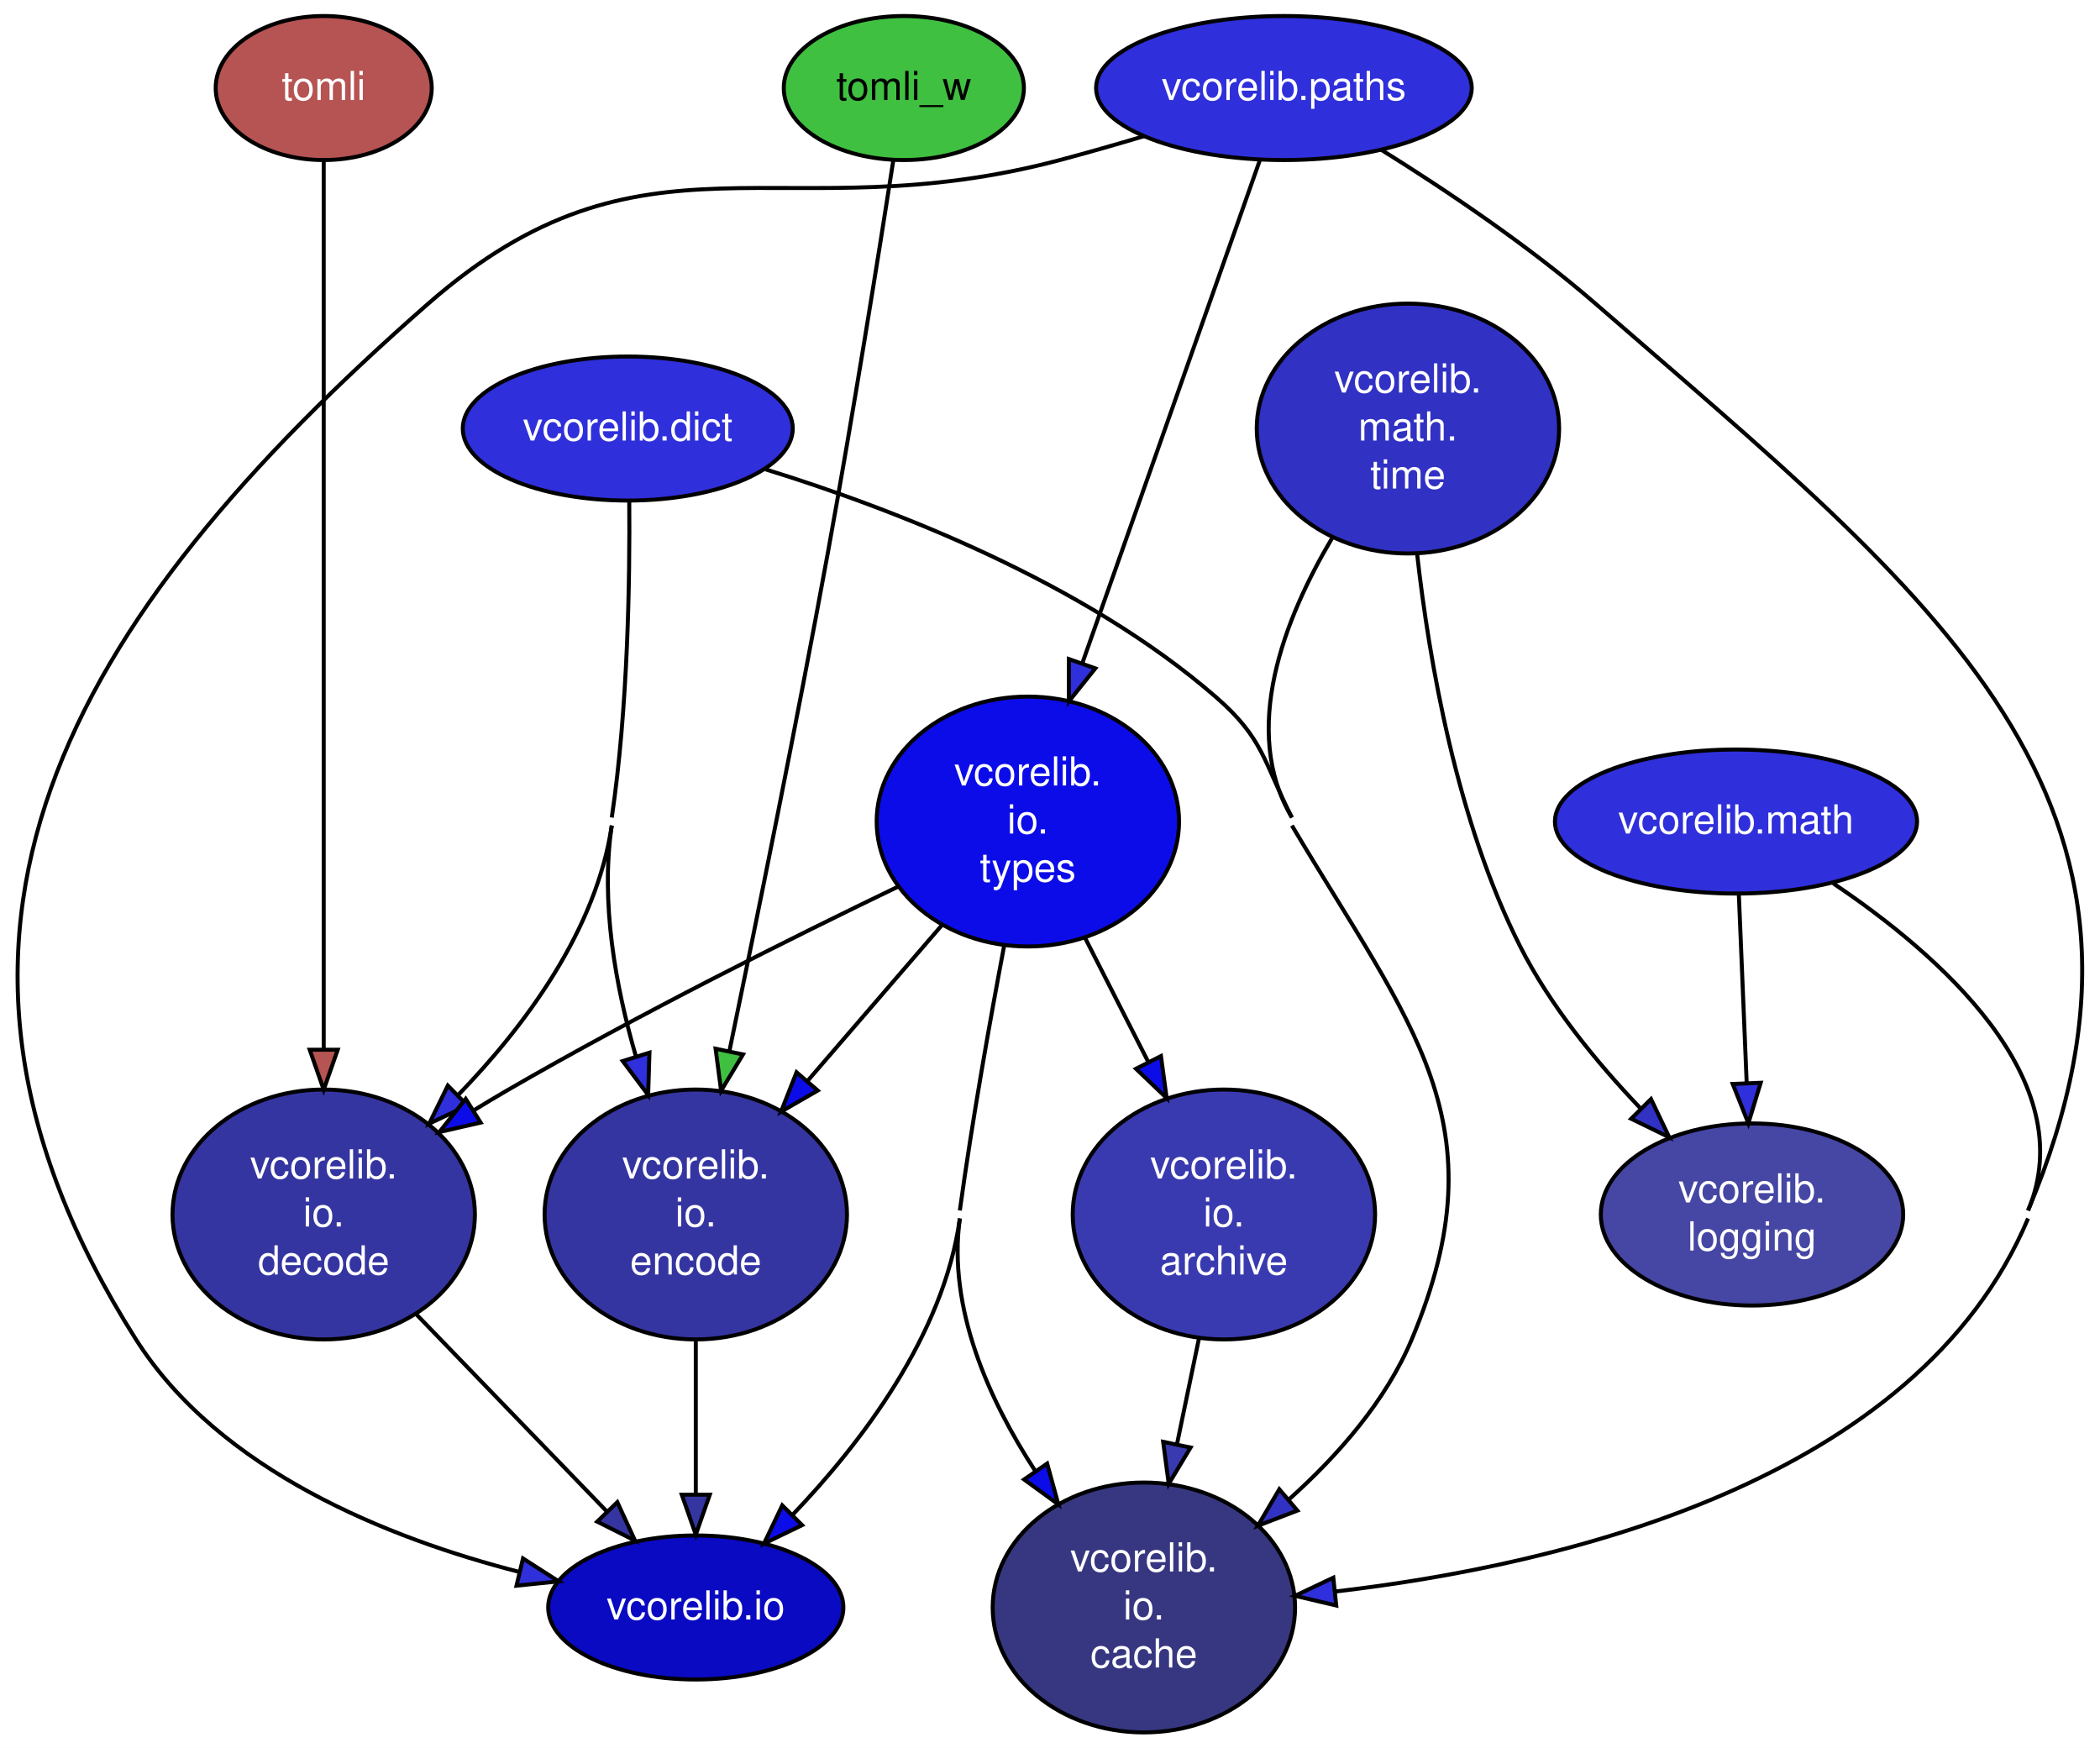
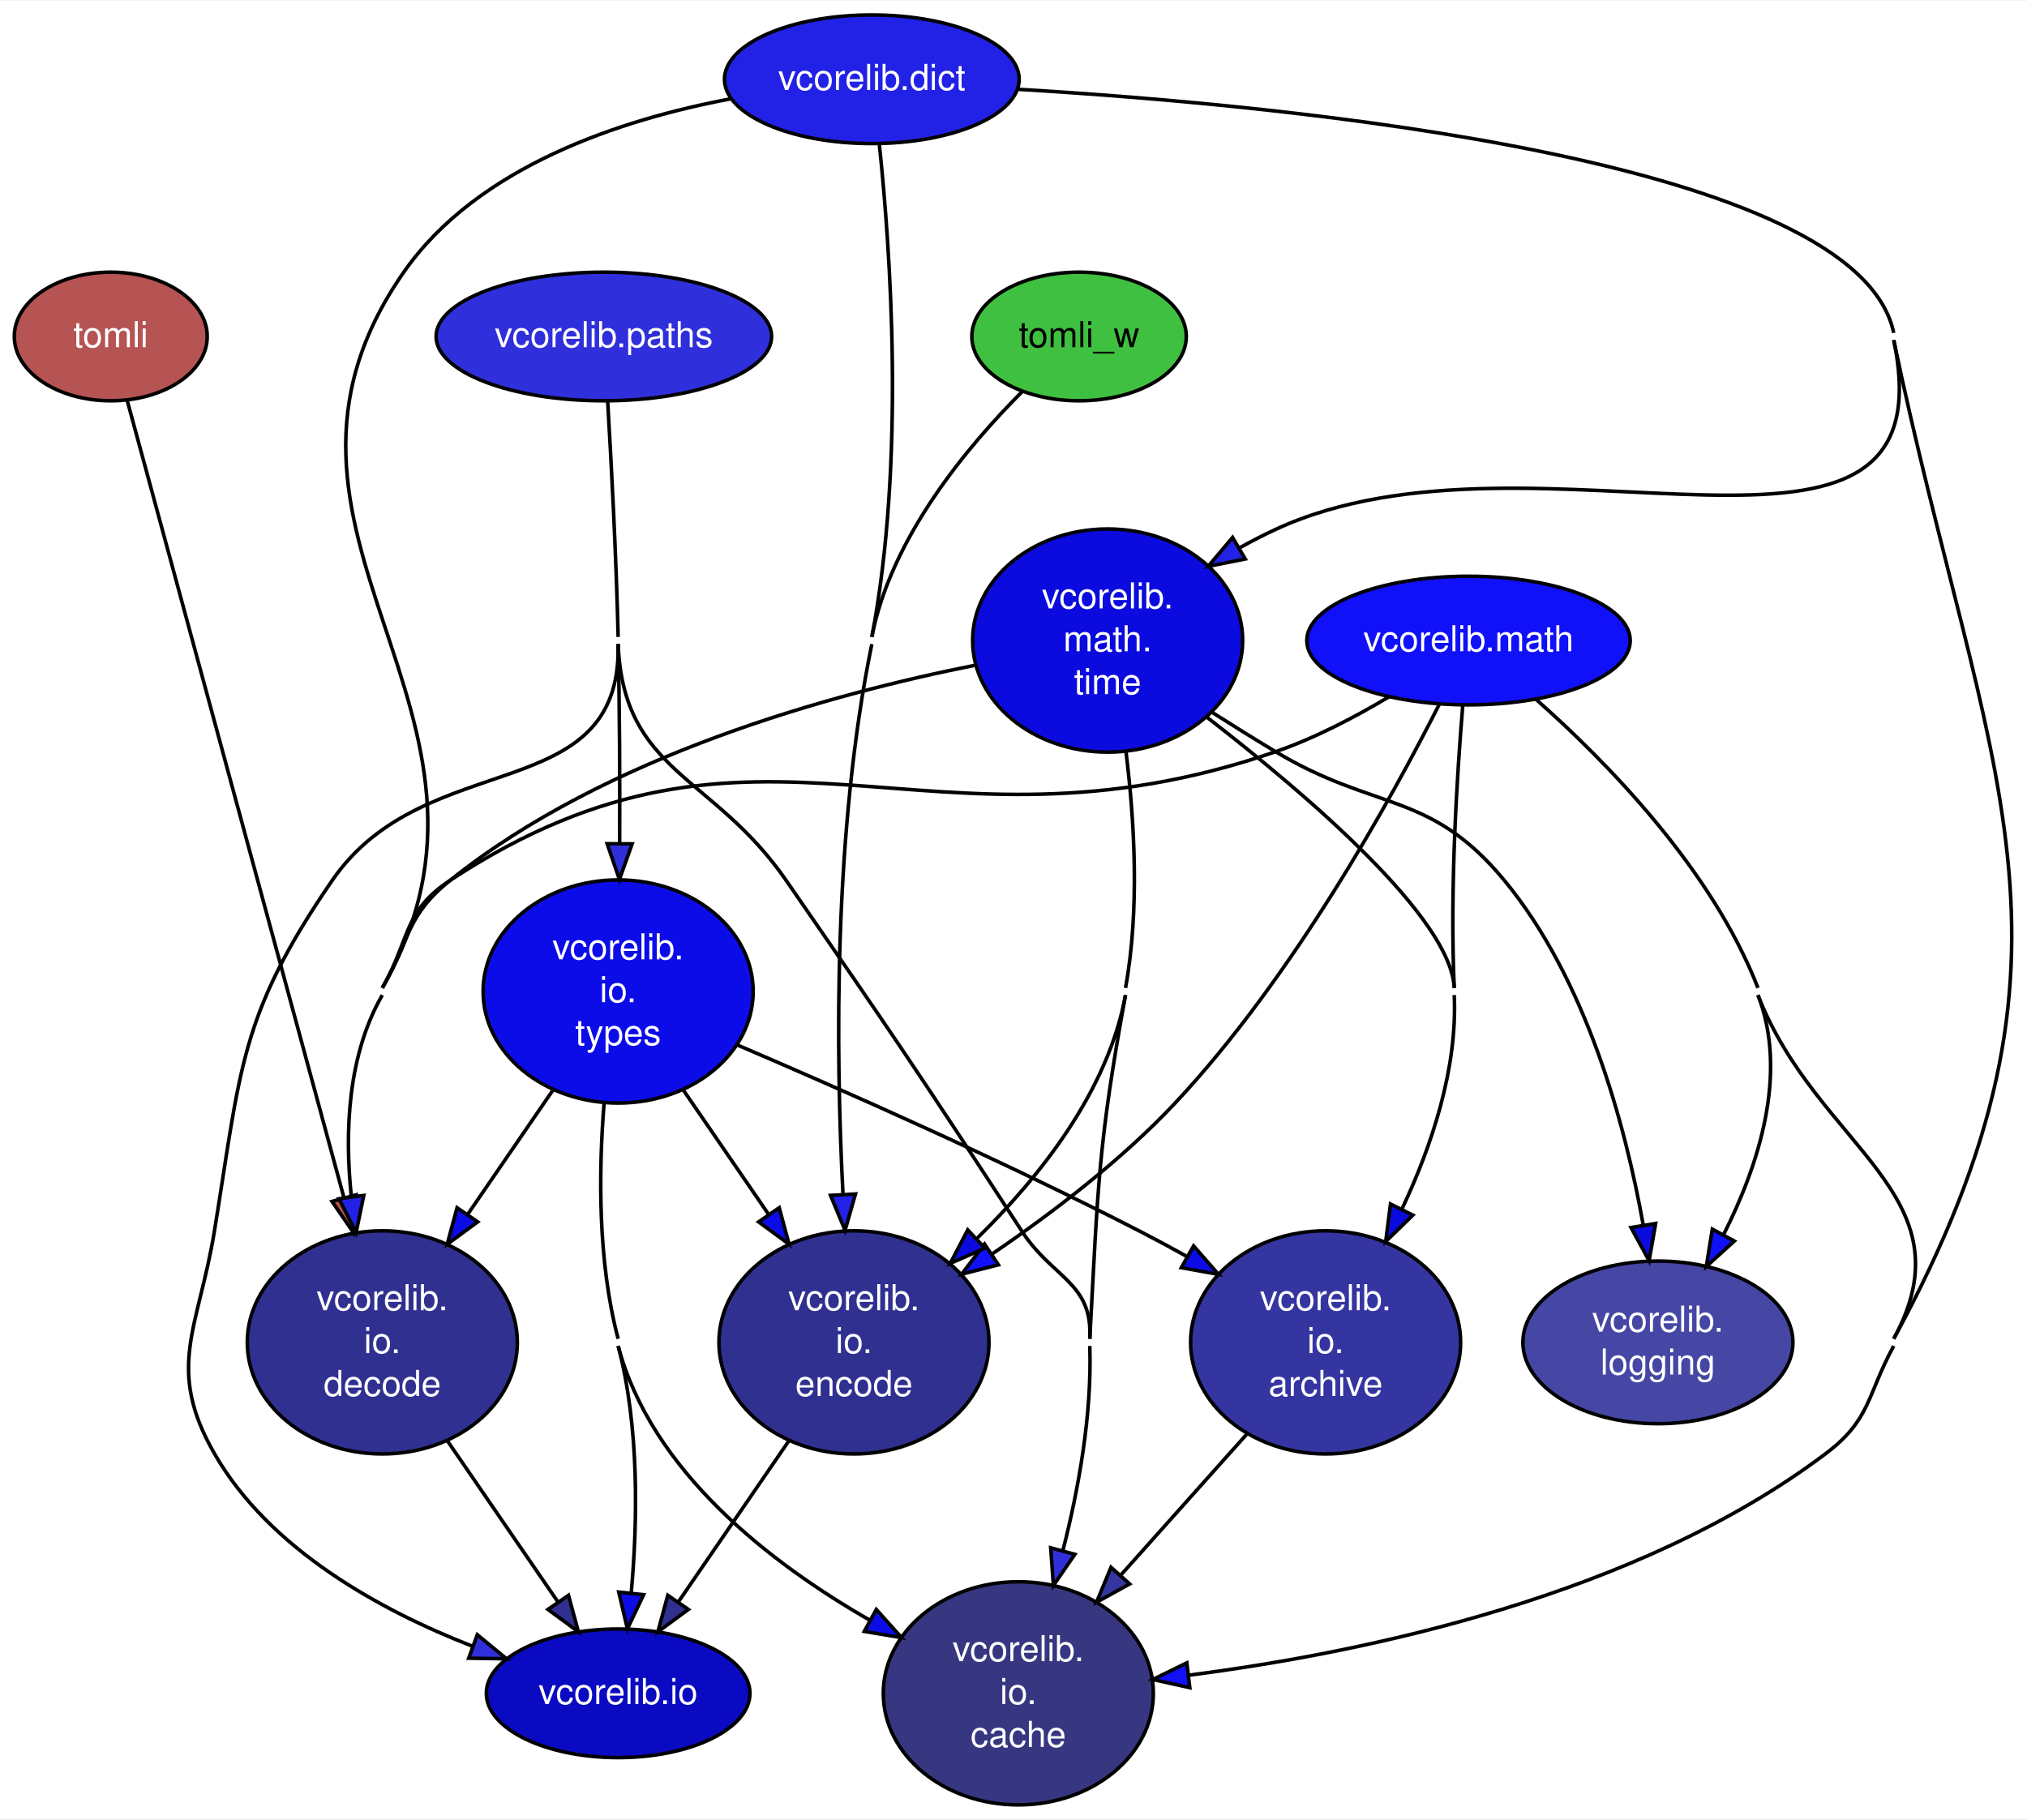
- <svg xmlns="http://www.w3.org/2000/svg" width="525pt" height="437pt" viewBox="0.00 0.00 524.89 436.90">
-   <g id="graph0" class="graph" transform="scale(1 1) rotate(0) translate(4 432.9)">
+ <svg xmlns="http://www.w3.org/2000/svg" width="567pt" height="509pt" viewBox="0.00 0.00 567.30 508.90">
+   <g id="graph0" class="graph" transform="scale(1 1) rotate(0) translate(4 504.9)">
    <style>.edge&gt;path:hover{stroke-width:8}</style>
-     <polygon fill="white" stroke="transparent" points="-4,4 -4,-432.9 520.89,-432.9 520.89,4 -4,4" />
+     <polygon fill="white" stroke="transparent" points="-4,4 -4,-504.9 563.3,-504.9 563.3,4 -4,4" />
    <g id="node1" class="node">
      <style>.edge&gt;path:hover{stroke-width:8}</style>
-       <ellipse fill="#b65353" stroke="black" cx="76.91" cy="-410.9" rx="27" ry="18" />
-       <text text-anchor="middle" x="76.91" y="-407.9" font-family="Helvetica,sans-Serif" font-size="10.00" fill="#ffffff">tomli</text>
+       <ellipse fill="#b65353" stroke="black" cx="27" cy="-410.9" rx="27" ry="18" />
+       <text text-anchor="middle" x="27" y="-407.9" font-family="Helvetica,sans-Serif" font-size="10.00" fill="#ffffff">tomli</text>
    </g>
    <g id="node7" class="node">
      <style>.edge&gt;path:hover{stroke-width:8}</style>
-       <ellipse fill="#3535a1" stroke="black" cx="76.91" cy="-129.34" rx="37.79" ry="31.23" />
-       <text text-anchor="middle" x="76.91" y="-138.34" font-family="Helvetica,sans-Serif" font-size="10.00" fill="#ffffff">vcorelib.</text>
-       <text text-anchor="middle" x="76.91" y="-126.34" font-family="Helvetica,sans-Serif" font-size="10.00" fill="#ffffff">io.</text>
-       <text text-anchor="middle" x="76.91" y="-114.34" font-family="Helvetica,sans-Serif" font-size="10.00" fill="#ffffff">decode</text>
+       <ellipse fill="#303091" stroke="black" cx="103" cy="-129.34" rx="37.79" ry="31.23" />
+       <text text-anchor="middle" x="103" y="-138.34" font-family="Helvetica,sans-Serif" font-size="10.00" fill="#ffffff">vcorelib.</text>
+       <text text-anchor="middle" x="103" y="-126.34" font-family="Helvetica,sans-Serif" font-size="10.00" fill="#ffffff">io.</text>
+       <text text-anchor="middle" x="103" y="-114.34" font-family="Helvetica,sans-Serif" font-size="10.00" fill="#ffffff">decode</text>
    </g>
    <g id="edge1" class="edge">
      <style>.edge&gt;path:hover{stroke-width:8}</style>
-       <path fill="none" stroke="black" d="M76.91,-392.83C76.91,-349.24 76.91,-232.86 76.91,-170.74" />
-       <polygon fill="#b65353" stroke="black" points="80.41,-170.52 76.91,-160.52 73.41,-170.52 80.41,-170.52" />
+       <path fill="none" stroke="black" d="M31.64,-392.83C43.55,-349.04 75.42,-231.78 92.25,-169.87" />
+       <polygon fill="#b65353" stroke="black" points="95.67,-170.64 94.92,-160.07 88.92,-168.8 95.67,-170.64" />
    </g>
    <g id="node2" class="node">
      <style>.edge&gt;path:hover{stroke-width:8}</style>
-       <ellipse fill="#40c040" stroke="black" cx="221.91" cy="-410.9" rx="30.01" ry="18" />
-       <text text-anchor="middle" x="221.91" y="-407.9" font-family="Helvetica,sans-Serif" font-size="10.00" fill="#000000">tomli_w</text>
+       <ellipse fill="#40c040" stroke="black" cx="298" cy="-410.9" rx="30.01" ry="18" />
+       <text text-anchor="middle" x="298" y="-407.9" font-family="Helvetica,sans-Serif" font-size="10.00" fill="#000000">tomli_w</text>
    </g>
    <g id="node8" class="node">
      <style>.edge&gt;path:hover{stroke-width:8}</style>
-       <ellipse fill="#3535a1" stroke="black" cx="169.91" cy="-129.34" rx="37.79" ry="31.23" />
-       <text text-anchor="middle" x="169.91" y="-138.34" font-family="Helvetica,sans-Serif" font-size="10.00" fill="#ffffff">vcorelib.</text>
-       <text text-anchor="middle" x="169.91" y="-126.34" font-family="Helvetica,sans-Serif" font-size="10.00" fill="#ffffff">io.</text>
-       <text text-anchor="middle" x="169.91" y="-114.34" font-family="Helvetica,sans-Serif" font-size="10.00" fill="#ffffff">encode</text>
+       <ellipse fill="#303091" stroke="black" cx="235" cy="-129.34" rx="37.79" ry="31.23" />
+       <text text-anchor="middle" x="235" y="-138.34" font-family="Helvetica,sans-Serif" font-size="10.00" fill="#ffffff">vcorelib.</text>
+       <text text-anchor="middle" x="235" y="-126.34" font-family="Helvetica,sans-Serif" font-size="10.00" fill="#ffffff">io.</text>
+       <text text-anchor="middle" x="235" y="-114.34" font-family="Helvetica,sans-Serif" font-size="10.00" fill="#ffffff">encode</text>
    </g>
    <g id="edge2" class="edge">
      <style>.edge&gt;path:hover{stroke-width:8}</style>
-       <path fill="none" stroke="black" d="M219.26,-392.69C215.75,-370.14 209.25,-329.38 202.91,-294.68 195.11,-252 185.2,-203.3 178.29,-170.06" />
-       <polygon fill="#40c040" stroke="black" points="181.71,-169.34 176.24,-160.27 174.86,-170.77 181.71,-169.34" />
+       <path fill="none" stroke="black" d="M282.17,-395.55C266.9,-380.31 245.34,-354.61 240,-326.79" />
    </g>
    <g id="node3" class="node">
      <style>.edge&gt;path:hover{stroke-width:8}</style>
-       <ellipse fill="#2f2fdb" stroke="black" cx="152.91" cy="-325.79" rx="41.24" ry="18" />
-       <text text-anchor="middle" x="152.91" y="-322.79" font-family="Helvetica,sans-Serif" font-size="10.00" fill="#ffffff">vcorelib.dict</text>
+       <ellipse fill="#2222e7" stroke="black" cx="240" cy="-482.9" rx="41.24" ry="18" />
+       <text text-anchor="middle" x="240" y="-479.9" font-family="Helvetica,sans-Serif" font-size="10.00" fill="#ffffff">vcorelib.dict</text>
    </g>
    <g id="node6" class="node">
      <style>.edge&gt;path:hover{stroke-width:8}</style>
-       <ellipse fill="#373781" stroke="black" cx="281.91" cy="-31.11" rx="37.79" ry="31.23" />
-       <text text-anchor="middle" x="281.91" y="-40.11" font-family="Helvetica,sans-Serif" font-size="10.00" fill="#ffffff">vcorelib.</text>
-       <text text-anchor="middle" x="281.91" y="-28.11" font-family="Helvetica,sans-Serif" font-size="10.00" fill="#ffffff">io.</text>
-       <text text-anchor="middle" x="281.91" y="-16.11" font-family="Helvetica,sans-Serif" font-size="10.00" fill="#ffffff">cache</text>
+       <ellipse fill="#373781" stroke="black" cx="281" cy="-31.11" rx="37.79" ry="31.23" />
+       <text text-anchor="middle" x="281" y="-40.11" font-family="Helvetica,sans-Serif" font-size="10.00" fill="#ffffff">vcorelib.</text>
+       <text text-anchor="middle" x="281" y="-28.11" font-family="Helvetica,sans-Serif" font-size="10.00" fill="#ffffff">io.</text>
+       <text text-anchor="middle" x="281" y="-16.11" font-family="Helvetica,sans-Serif" font-size="10.00" fill="#ffffff">cache</text>
    </g>
    <g id="edge3" class="edge">
      <style>.edge&gt;path:hover{stroke-width:8}</style>
-       <path fill="none" stroke="black" d="M187.28,-315.61C219.27,-305.71 266.85,-287.4 299.91,-258.68 311.85,-248.3 311.73,-242.66 318.91,-228.56" />
+       <path fill="none" stroke="black" d="M526,-409.9C551.41,-288.28 585.48,-239.43 526,-130.34" />
    </g>
    <g id="edge4" class="edge">
      <style>.edge&gt;path:hover{stroke-width:8}</style>
-       <path fill="none" stroke="black" d="M153.28,-307.65C153.45,-288.33 152.98,-256.02 148.91,-228.56" />
-       <path fill="none" stroke="black" d="M148.91,-226.56C145.02,-200.38 127.3,-176.51 110.42,-159.1" />
-       <polygon fill="#2f2fdb" stroke="black" points="112.85,-156.58 103.27,-152.04 107.93,-161.56 112.85,-156.58" />
+       <path fill="none" stroke="black" d="M200.49,-477.42C170.01,-471.67 129.68,-458.6 109,-428.9 58.11,-355.79 147.19,-305.91 103,-228.56" />
+       <path fill="none" stroke="black" d="M103,-226.56C93.34,-209.79 92.42,-188.48 94.32,-170.18" />
+       <polygon fill="#2222e7" stroke="black" points="97.81,-170.47 95.67,-160.09 90.87,-169.54 97.81,-170.47" />
    </g>
    <g id="edge5" class="edge">
      <style>.edge&gt;path:hover{stroke-width:8}</style>
-       <path fill="none" stroke="black" d="M148.91,-226.56C146.07,-207.48 149.82,-186.52 154.89,-169.05" />
-       <polygon fill="#2f2fdb" stroke="black" points="158.33,-169.79 158,-159.2 151.65,-167.69 158.33,-169.79" />
+       <path fill="none" stroke="black" d="M242.12,-464.49C245.16,-435.57 249.44,-375.98 240,-326.79" />
+       <path fill="none" stroke="black" d="M240,-324.79C229.24,-272.41 229.88,-210.43 231.93,-170.77" />
+       <polygon fill="#2222e7" stroke="black" points="235.43,-170.88 232.51,-160.69 228.44,-170.48 235.43,-170.88" />
+     </g>
+     <g id="node12" class="node">
+       <style>.edge&gt;path:hover{stroke-width:8}</style>
+       <ellipse fill="#0b0bdf" stroke="black" cx="306" cy="-325.79" rx="37.79" ry="31.23" />
+       <text text-anchor="middle" x="306" y="-334.79" font-family="Helvetica,sans-Serif" font-size="10.00" fill="#ffffff">vcorelib.</text>
+       <text text-anchor="middle" x="306" y="-322.79" font-family="Helvetica,sans-Serif" font-size="10.00" fill="#ffffff">math.</text>
+       <text text-anchor="middle" x="306" y="-310.79" font-family="Helvetica,sans-Serif" font-size="10.00" fill="#ffffff">time</text>
+     </g>
+     <g id="edge6" class="edge">
+       <style>.edge&gt;path:hover{stroke-width:8}</style>
+       <path fill="none" stroke="black" d="M281.01,-480.08C357.66,-475.53 515.89,-460.31 526,-411.9" />
+       <path fill="none" stroke="black" d="M526,-409.9C542.45,-331.18 425.98,-390.68 353,-356.9 349.64,-355.34 346.23,-353.58 342.86,-351.71" />
+       <polygon fill="#2222e7" stroke="black" points="344.52,-348.62 334.12,-346.55 340.96,-354.65 344.52,-348.62" />
    </g>
    <g id="node4" class="node">
      <style>.edge&gt;path:hover{stroke-width:8}</style>
-       <ellipse fill="#0a0ac2" stroke="black" cx="169.91" cy="-31.11" rx="36.89" ry="18" />
-       <text text-anchor="middle" x="169.91" y="-28.11" font-family="Helvetica,sans-Serif" font-size="10.00" fill="#ffffff">vcorelib.io</text>
+       <ellipse fill="#0a0ac2" stroke="black" cx="169" cy="-31.11" rx="36.89" ry="18" />
+       <text text-anchor="middle" x="169" y="-28.11" font-family="Helvetica,sans-Serif" font-size="10.00" fill="#ffffff">vcorelib.io</text>
    </g>
    <g id="node5" class="node">
      <style>.edge&gt;path:hover{stroke-width:8}</style>
-       <ellipse fill="#3a3ab0" stroke="black" cx="301.91" cy="-129.34" rx="37.79" ry="31.23" />
-       <text text-anchor="middle" x="301.91" y="-138.34" font-family="Helvetica,sans-Serif" font-size="10.00" fill="#ffffff">vcorelib.</text>
-       <text text-anchor="middle" x="301.91" y="-126.34" font-family="Helvetica,sans-Serif" font-size="10.00" fill="#ffffff">io.</text>
-       <text text-anchor="middle" x="301.91" y="-114.34" font-family="Helvetica,sans-Serif" font-size="10.00" fill="#ffffff">archive</text>
-     </g>
-     <g id="edge6" class="edge">
-       <style>.edge&gt;path:hover{stroke-width:8}</style>
-       <path fill="none" stroke="black" d="M295.69,-98.42C293.94,-90 292.01,-80.71 290.16,-71.82" />
-       <polygon fill="#3a3ab0" stroke="black" points="293.58,-71.09 288.12,-62.01 286.73,-72.52 293.58,-71.09" />
+       <ellipse fill="#3535a1" stroke="black" cx="367" cy="-129.34" rx="37.79" ry="31.23" />
+       <text text-anchor="middle" x="367" y="-138.34" font-family="Helvetica,sans-Serif" font-size="10.00" fill="#ffffff">vcorelib.</text>
+       <text text-anchor="middle" x="367" y="-126.34" font-family="Helvetica,sans-Serif" font-size="10.00" fill="#ffffff">io.</text>
+       <text text-anchor="middle" x="367" y="-114.34" font-family="Helvetica,sans-Serif" font-size="10.00" fill="#ffffff">archive</text>
    </g>
    <g id="edge7" class="edge">
      <style>.edge&gt;path:hover{stroke-width:8}</style>
-       <path fill="none" stroke="black" d="M99.9,-104.55C114.46,-89.48 133.2,-70.09 147.63,-55.16" />
-       <polygon fill="#3535a1" stroke="black" points="150.3,-57.43 154.74,-47.81 145.27,-52.57 150.3,-57.43" />
+       <path fill="none" stroke="black" d="M345.08,-103.81C334.36,-91.82 321.33,-77.23 309.82,-64.36" />
+       <polygon fill="#3535a1" stroke="black" points="312.16,-61.72 302.88,-56.6 306.94,-66.39 312.16,-61.72" />
    </g>
    <g id="edge8" class="edge">
      <style>.edge&gt;path:hover{stroke-width:8}</style>
-       <path fill="none" stroke="black" d="M169.91,-98.16C169.91,-85.83 169.91,-71.68 169.91,-59.64" />
-       <polygon fill="#3535a1" stroke="black" points="173.41,-59.3 169.91,-49.3 166.41,-59.3 173.41,-59.3" />
+       <path fill="none" stroke="black" d="M121.21,-101.79C130.85,-87.73 142.61,-70.58 152.06,-56.82" />
+       <polygon fill="#303091" stroke="black" points="155.11,-58.55 157.88,-48.32 149.34,-54.59 155.11,-58.55" />
+     </g>
+     <g id="edge9" class="edge">
+       <style>.edge&gt;path:hover{stroke-width:8}</style>
+       <path fill="none" stroke="black" d="M216.79,-101.79C207.15,-87.73 195.39,-70.58 185.94,-56.82" />
+       <polygon fill="#303091" stroke="black" points="188.66,-54.59 180.12,-48.32 182.89,-58.55 188.66,-54.59" />
    </g>
    <g id="node9" class="node">
      <style>.edge&gt;path:hover{stroke-width:8}</style>
-       <ellipse fill="#0c0ce9" stroke="black" cx="252.91" cy="-227.56" rx="37.79" ry="31.23" />
-       <text text-anchor="middle" x="252.91" y="-236.56" font-family="Helvetica,sans-Serif" font-size="10.00" fill="#ffffff">vcorelib.</text>
-       <text text-anchor="middle" x="252.91" y="-224.56" font-family="Helvetica,sans-Serif" font-size="10.00" fill="#ffffff">io.</text>
-       <text text-anchor="middle" x="252.91" y="-212.56" font-family="Helvetica,sans-Serif" font-size="10.00" fill="#ffffff">types</text>
-     </g>
-     <g id="edge9" class="edge">
-       <style>.edge&gt;path:hover{stroke-width:8}</style>
-       <path fill="none" stroke="black" d="M247.03,-196.75C243.44,-177.79 238.98,-152.69 235.91,-130.34" />
-       <path fill="none" stroke="black" d="M235.91,-128.34C231.91,-99.19 211.2,-72.14 194.03,-54.19" />
-       <polygon fill="#0c0ce9" stroke="black" points="196.48,-51.69 186.95,-47.08 191.52,-56.63 196.48,-51.69" />
+       <ellipse fill="#0c0ce9" stroke="black" cx="169" cy="-227.56" rx="37.79" ry="31.23" />
+       <text text-anchor="middle" x="169" y="-236.56" font-family="Helvetica,sans-Serif" font-size="10.00" fill="#ffffff">vcorelib.</text>
+       <text text-anchor="middle" x="169" y="-224.56" font-family="Helvetica,sans-Serif" font-size="10.00" fill="#ffffff">io.</text>
+       <text text-anchor="middle" x="169" y="-212.56" font-family="Helvetica,sans-Serif" font-size="10.00" fill="#ffffff">types</text>
    </g>
    <g id="edge10" class="edge">
      <style>.edge&gt;path:hover{stroke-width:8}</style>
-       <path fill="none" stroke="black" d="M267.08,-198.73C272.06,-188.94 277.75,-177.78 283.06,-167.36" />
-       <polygon fill="#0c0ce9" stroke="black" points="286.18,-168.94 287.6,-158.44 279.94,-165.76 286.18,-168.94" />
+       <path fill="none" stroke="black" d="M165.09,-196.57C163.53,-177.33 163.26,-151.98 169,-130.34" />
+       <path fill="none" stroke="black" d="M169,-128.34C175.03,-105.58 174.42,-78.73 172.66,-59.18" />
+       <polygon fill="#0c0ce9" stroke="black" points="176.13,-58.71 171.59,-49.14 169.17,-59.45 176.13,-58.71" />
    </g>
    <g id="edge11" class="edge">
      <style>.edge&gt;path:hover{stroke-width:8}</style>
-       <path fill="none" stroke="black" d="M235.91,-128.34C232.83,-105.95 243.14,-83.04 254.78,-65.2" />
-       <polygon fill="#0c0ce9" stroke="black" points="257.73,-67.08 260.54,-56.87 251.97,-63.1 257.73,-67.08" />
+       <path fill="none" stroke="black" d="M202.21,-212.65C232.09,-199.86 277.02,-179.99 315,-160.45 319.3,-158.24 323.74,-155.85 328.14,-153.4" />
+       <polygon fill="#0c0ce9" stroke="black" points="330.05,-156.34 337.04,-148.37 326.61,-150.25 330.05,-156.34" />
    </g>
    <g id="edge12" class="edge">
      <style>.edge&gt;path:hover{stroke-width:8}</style>
-       <path fill="none" stroke="black" d="M220.6,-211.35C193.98,-198.53 155.44,-179.3 122.91,-160.45 120.1,-158.82 117.23,-157.1 114.35,-155.33" />
-       <polygon fill="#0c0ce9" stroke="black" points="116.13,-152.31 105.81,-149.94 112.4,-158.24 116.13,-152.31" />
+       <path fill="none" stroke="black" d="M169,-128.34C178.3,-93.23 211.61,-67.51 239.5,-51.54" />
+       <polygon fill="#0c0ce9" stroke="black" points="241.25,-54.58 248.33,-46.7 237.88,-48.44 241.25,-54.58" />
    </g>
    <g id="edge13" class="edge">
      <style>.edge&gt;path:hover{stroke-width:8}</style>
-       <path fill="none" stroke="black" d="M231.53,-201.78C221.27,-189.89 208.84,-175.48 197.84,-162.72" />
-       <polygon fill="#0c0ce9" stroke="black" points="200.39,-160.32 191.21,-155.03 195.09,-164.89 200.39,-160.32" />
+       <path fill="none" stroke="black" d="M150.79,-200.01C143.43,-189.29 134.84,-176.76 126.98,-165.3" />
+       <polygon fill="#0c0ce9" stroke="black" points="129.69,-163.07 121.15,-156.8 123.92,-167.03 129.69,-163.07" />
+     </g>
+     <g id="edge14" class="edge">
+       <style>.edge&gt;path:hover{stroke-width:8}</style>
+       <path fill="none" stroke="black" d="M187.21,-200.01C194.57,-189.29 203.16,-176.76 211.02,-165.3" />
+       <polygon fill="#0c0ce9" stroke="black" points="214.08,-167.03 216.85,-156.8 208.31,-163.07 214.08,-167.03" />
    </g>
    <g id="node10" class="node">
      <style>.edge&gt;path:hover{stroke-width:8}</style>
-       <ellipse fill="#4646a4" stroke="black" cx="433.91" cy="-129.34" rx="37.79" ry="22.76" />
-       <text text-anchor="middle" x="433.91" y="-132.34" font-family="Helvetica,sans-Serif" font-size="10.00" fill="#ffffff">vcorelib.</text>
-       <text text-anchor="middle" x="433.91" y="-120.34" font-family="Helvetica,sans-Serif" font-size="10.00" fill="#ffffff">logging</text>
+       <ellipse fill="#4646a4" stroke="black" cx="460" cy="-129.34" rx="37.79" ry="22.76" />
+       <text text-anchor="middle" x="460" y="-132.34" font-family="Helvetica,sans-Serif" font-size="10.00" fill="#ffffff">vcorelib.</text>
+       <text text-anchor="middle" x="460" y="-120.34" font-family="Helvetica,sans-Serif" font-size="10.00" fill="#ffffff">logging</text>
    </g>
    <g id="node11" class="node">
      <style>.edge&gt;path:hover{stroke-width:8}</style>
-       <ellipse fill="#2f2fdb" stroke="black" cx="429.91" cy="-227.56" rx="45.26" ry="18" />
-       <text text-anchor="middle" x="429.91" y="-224.56" font-family="Helvetica,sans-Serif" font-size="10.00" fill="#ffffff">vcorelib.math</text>
-     </g>
-     <g id="edge14" class="edge">
-       <style>.edge&gt;path:hover{stroke-width:8}</style>
-       <path fill="none" stroke="black" d="M454.23,-212.09C480.44,-194.47 516.66,-163 502.91,-130.34" />
-       <path fill="none" stroke="black" d="M502.91,-128.34C475.17,-62.44 386.01,-41.64 329.77,-35.1" />
-       <polygon fill="#2f2fdb" stroke="black" points="329.99,-31.6 319.68,-34.03 329.26,-38.56 329.99,-31.6" />
+       <ellipse fill="#1010f9" stroke="black" cx="407" cy="-325.79" rx="45.26" ry="18" />
+       <text text-anchor="middle" x="407" y="-322.79" font-family="Helvetica,sans-Serif" font-size="10.00" fill="#ffffff">vcorelib.math</text>
    </g>
    <g id="edge15" class="edge">
      <style>.edge&gt;path:hover{stroke-width:8}</style>
-       <path fill="none" stroke="black" d="M430.62,-209.36C431.16,-196.36 431.92,-178.14 432.57,-162.47" />
-       <polygon fill="#2f2fdb" stroke="black" points="436.08,-162.26 433,-152.12 429.09,-161.97 436.08,-162.26" />
-     </g>
-     <g id="node12" class="node">
-       <style>.edge&gt;path:hover{stroke-width:8}</style>
-       <ellipse fill="#3131c4" stroke="black" cx="347.91" cy="-325.79" rx="37.79" ry="31.23" />
-       <text text-anchor="middle" x="347.91" y="-334.79" font-family="Helvetica,sans-Serif" font-size="10.00" fill="#ffffff">vcorelib.</text>
-       <text text-anchor="middle" x="347.91" y="-322.79" font-family="Helvetica,sans-Serif" font-size="10.00" fill="#ffffff">math.</text>
-       <text text-anchor="middle" x="347.91" y="-310.79" font-family="Helvetica,sans-Serif" font-size="10.00" fill="#ffffff">time</text>
+       <path fill="none" stroke="black" d="M405.4,-307.75C403.8,-288.52 401.74,-256.29 403,-228.56" />
    </g>
    <g id="edge16" class="edge">
      <style>.edge&gt;path:hover{stroke-width:8}</style>
-       <path fill="none" stroke="black" d="M328.99,-298.47C317.01,-278.3 305.99,-250.32 318.91,-228.56" />
-       <path fill="none" stroke="black" d="M318.91,-226.56C348.81,-176.2 371.5,-152.27 348.91,-98.23 342.44,-82.77 330.41,-69.08 318.3,-58.24" />
-       <polygon fill="#3131c4" stroke="black" points="320.28,-55.33 310.39,-51.53 315.76,-60.66 320.28,-55.33" />
+       <path fill="none" stroke="black" d="M488,-226.56C504.64,-183.7 548.01,-170.71 526,-130.34" />
+       <path fill="none" stroke="black" d="M526,-128.34C518.42,-114.44 519.63,-107.76 507,-98.23 454.14,-58.35 377.69,-42.47 328.67,-36.18" />
+       <polygon fill="#1010f9" stroke="black" points="328.99,-32.69 318.64,-34.98 328.16,-39.64 328.99,-32.69" />
    </g>
    <g id="edge17" class="edge">
      <style>.edge&gt;path:hover{stroke-width:8}</style>
-       <path fill="none" stroke="black" d="M350.19,-294.57C353.21,-267.62 360.13,-227.7 375.91,-196.45 383.4,-181.61 395.01,-167.43 405.88,-156.04" />
-       <polygon fill="#3131c4" stroke="black" points="408.67,-158.19 413.23,-148.63 403.7,-153.27 408.67,-158.19" />
+       <path fill="none" stroke="black" d="M384.71,-310.02C375.28,-304.4 363.96,-298.45 353,-294.68 254.76,-260.84 208.84,-315.73 122,-258.68 108.77,-249.99 110.85,-242.3 103,-228.56" />
+     </g>
+     <g id="edge18" class="edge">
+       <style>.edge&gt;path:hover{stroke-width:8}</style>
+       <path fill="none" stroke="black" d="M398.87,-308.05C385.77,-282.17 358.08,-231.76 325,-196.45 309.99,-180.43 290.64,-165.64 273.74,-154.14" />
+       <polygon fill="#1010f9" stroke="black" points="275.42,-151.05 265.15,-148.43 271.54,-156.88 275.42,-151.05" />
+     </g>
+     <g id="edge19" class="edge">
+       <style>.edge&gt;path:hover{stroke-width:8}</style>
+       <path fill="none" stroke="black" d="M425.84,-309.37C445.44,-292.05 475.04,-261.95 488,-228.56" />
+       <path fill="none" stroke="black" d="M488,-226.56C496.55,-204.54 488.15,-178.81 478.38,-159.5" />
+       <polygon fill="#1010f9" stroke="black" points="481.39,-157.7 473.54,-150.58 475.23,-161.04 481.39,-157.7" />
+     </g>
+     <g id="edge20" class="edge">
+       <style>.edge&gt;path:hover{stroke-width:8}</style>
+       <path fill="none" stroke="black" d="M333.72,-304.37C362.07,-282.44 402.11,-248.11 403,-228.56" />
+       <path fill="none" stroke="black" d="M403,-226.56C403.94,-205.97 396.69,-184.35 388.45,-166.84" />
+       <polygon fill="#0b0bdf" stroke="black" points="391.42,-164.95 383.82,-157.56 385.16,-168.07 391.42,-164.95" />
+     </g>
+     <g id="edge21" class="edge">
+       <style>.edge&gt;path:hover{stroke-width:8}</style>
+       <path fill="none" stroke="black" d="M311,-226.56C303.26,-184.27 303.35,-173.27 301,-130.34" />
+     </g>
+     <g id="edge22" class="edge">
+       <style>.edge&gt;path:hover{stroke-width:8}</style>
+       <path fill="none" stroke="black" d="M268.97,-318.89C229.1,-310.96 165.54,-293.63 122,-258.68 109.66,-248.77 110.85,-242.3 103,-228.56" />
+     </g>
+     <g id="edge23" class="edge">
+       <style>.edge&gt;path:hover{stroke-width:8}</style>
+       <path fill="none" stroke="black" d="M311.13,-294.65C313.5,-275.57 315,-250.45 311,-228.56" />
+       <path fill="none" stroke="black" d="M311,-226.56C306.11,-199.81 287.17,-175.8 269.43,-158.45" />
+       <polygon fill="#0b0bdf" stroke="black" points="271.63,-155.72 261.94,-151.43 266.84,-160.83 271.63,-155.72" />
+     </g>
+     <g id="edge24" class="edge">
+       <style>.edge&gt;path:hover{stroke-width:8}</style>
+       <path fill="none" stroke="black" d="M335.17,-305.73C341.04,-302 347.19,-298.17 353,-294.68 380.97,-277.87 396.2,-283.83 417,-258.68 439.97,-230.89 450.85,-190.33 455.88,-162.27" />
+       <polygon fill="#0b0bdf" stroke="black" points="459.37,-162.62 457.54,-152.18 452.47,-161.48 459.37,-162.62" />
    </g>
    <g id="node13" class="node">
      <style>.edge&gt;path:hover{stroke-width:8}</style>
-       <ellipse fill="#2f2fdb" stroke="black" cx="316.91" cy="-410.9" rx="46.95" ry="18" />
-       <text text-anchor="middle" x="316.91" y="-407.9" font-family="Helvetica,sans-Serif" font-size="10.00" fill="#ffffff">vcorelib.paths</text>
-     </g>
-     <g id="edge18" class="edge">
-       <style>.edge&gt;path:hover{stroke-width:8}</style>
-       <path fill="none" stroke="black" d="M282.07,-398.91C275.08,-396.82 267.78,-394.73 260.91,-392.9 191.29,-374.43 157.08,-404.37 102.91,-356.9 13.06,-278.18 -34.03,-199.13 29.91,-98.23 50.83,-65.2 93.18,-48.36 125.84,-39.98" />
-       <polygon fill="#2f2fdb" stroke="black" points="126.72,-43.36 135.64,-37.64 125.1,-36.56 126.72,-43.36" />
-     </g>
-     <g id="edge19" class="edge">
-       <style>.edge&gt;path:hover{stroke-width:8}</style>
-       <path fill="none" stroke="black" d="M341.18,-395.51C357.14,-385.56 378.11,-371.51 394.91,-356.9 479.08,-283.71 546.18,-233.15 502.91,-130.34" />
-     </g>
-     <g id="edge20" class="edge">
-       <style>.edge&gt;path:hover{stroke-width:8}</style>
-       <path fill="none" stroke="black" d="M310.89,-392.84C300.79,-364.23 280.2,-305.9 266.48,-267.01" />
-       <polygon fill="#2f2fdb" stroke="black" points="269.77,-265.84 263.15,-257.57 263.17,-268.17 269.77,-265.84" />
+       <ellipse fill="#2f2fdb" stroke="black" cx="165" cy="-410.9" rx="46.95" ry="18" />
+       <text text-anchor="middle" x="165" y="-407.9" font-family="Helvetica,sans-Serif" font-size="10.00" fill="#ffffff">vcorelib.paths</text>
+     </g>
+     <g id="edge25" class="edge">
+       <style>.edge&gt;path:hover{stroke-width:8}</style>
+       <path fill="none" stroke="black" d="M166.07,-392.72C167.07,-375.92 168.46,-349.61 169,-326.79" />
+       <path fill="none" stroke="black" d="M169,-324.79C170.08,-278.68 115.13,-296.69 89,-258.68 62.92,-220.72 63.43,-205.9 56,-160.45 51.54,-133.16 42.24,-122.22 56,-98.23 71.44,-71.3 102.56,-54.29 128.24,-44.28" />
+       <polygon fill="#2f2fdb" stroke="black" points="129.59,-47.51 137.77,-40.77 127.18,-40.94 129.59,-47.51" />
+     </g>
+     <g id="edge26" class="edge">
+       <style>.edge&gt;path:hover{stroke-width:8}</style>
+       <path fill="none" stroke="black" d="M169,-324.79C170.46,-288.77 195.5,-288.33 216,-258.68 245.91,-215.41 253.3,-204.52 282,-160.45 290.64,-147.19 301.87,-146.14 301,-130.34" />
+       <path fill="none" stroke="black" d="M301,-128.34C301.64,-109.24 297.9,-88.43 293.47,-71.06" />
+       <polygon fill="#2f2fdb" stroke="black" points="296.82,-70.01 290.82,-61.28 290.06,-71.84 296.82,-70.01" />
+     </g>
+     <g id="edge27" class="edge">
+       <style>.edge&gt;path:hover{stroke-width:8}</style>
+       <path fill="none" stroke="black" d="M169,-324.79C169.43,-306.53 169.49,-286.32 169.42,-269.16" />
+       <polygon fill="#2f2fdb" stroke="black" points="172.92,-268.88 169.36,-258.9 165.92,-268.92 172.92,-268.88" />
    </g>
  </g>
</svg>
